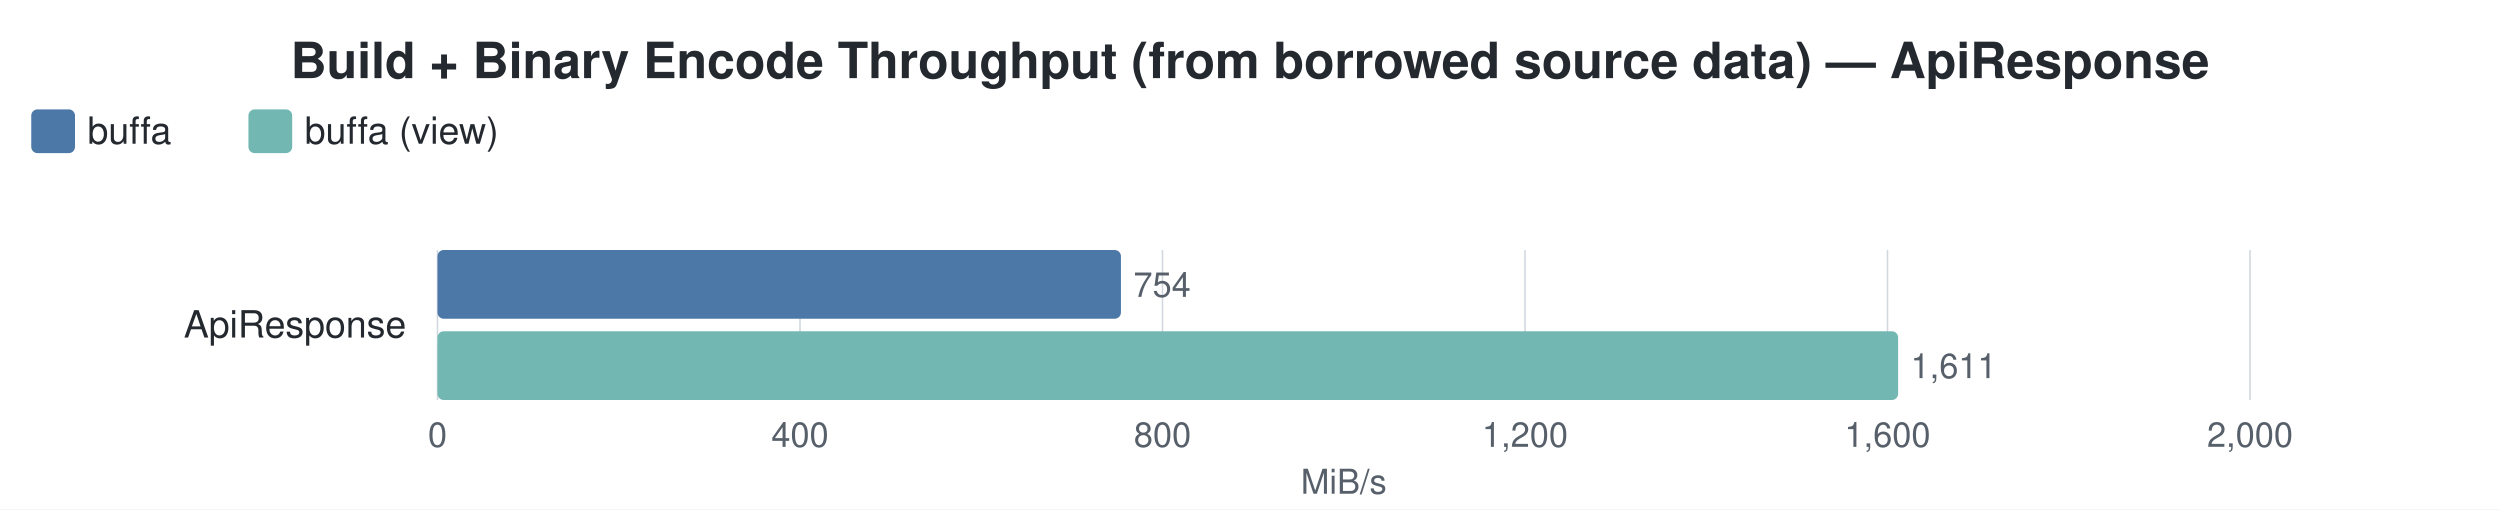
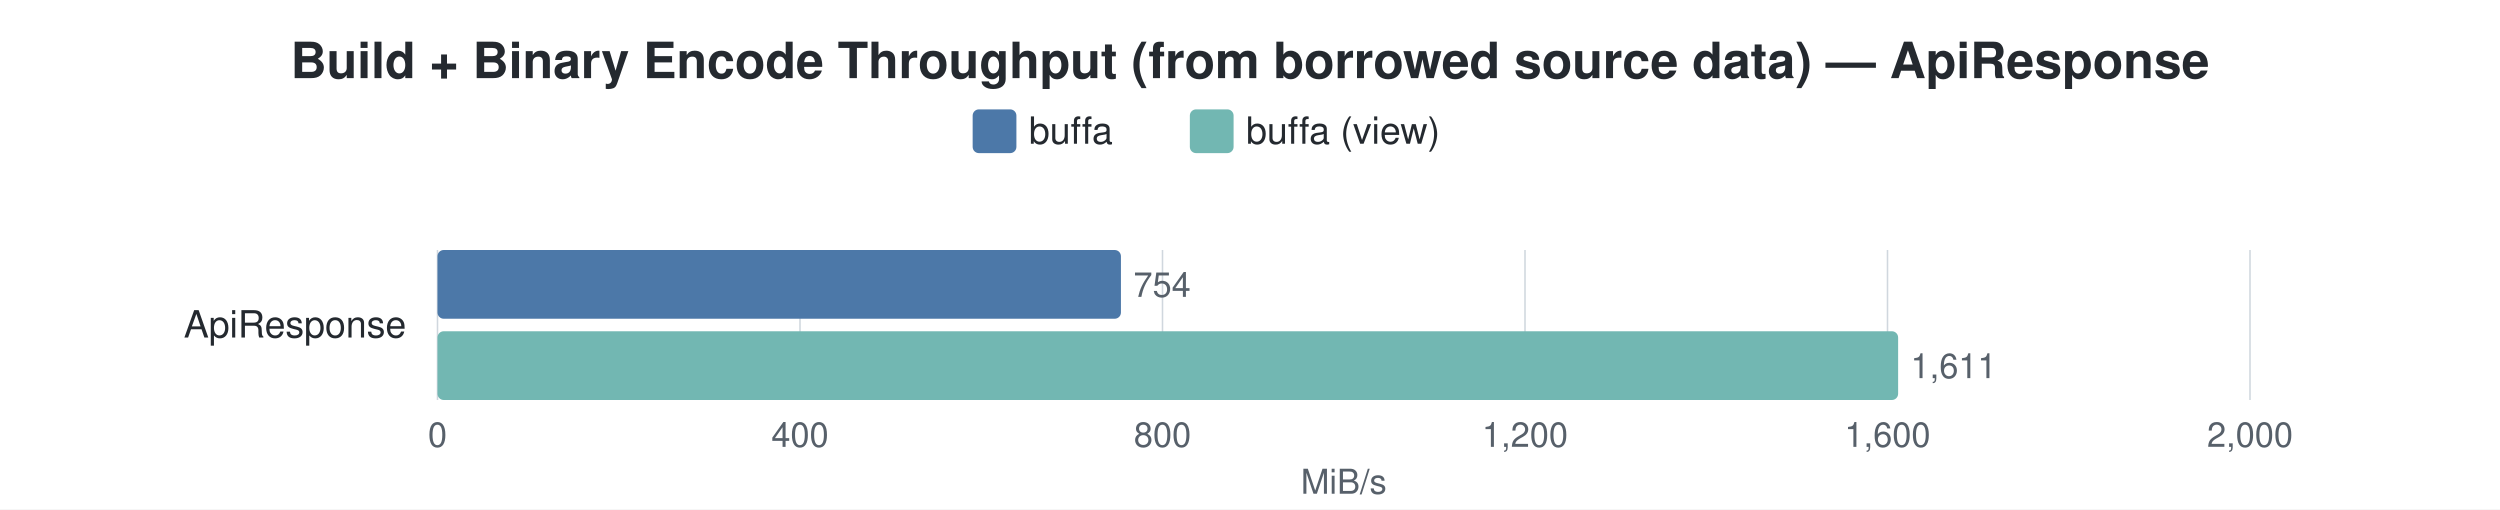
<svg xmlns="http://www.w3.org/2000/svg" width="800" height="163" viewBox="0 0 800 163">
  <style>
    text { font-family: -apple-system, BlinkMacSystemFont, "Segoe UI", Helvetica, Arial, sans-serif; }
    .title { font-size: 16px; font-weight: 600; fill: #24292f; }
    .label { font-size: 12px; fill: #24292f; }
    .value { font-size: 11px; fill: #57606a; }
    .axis-label { font-size: 11px; fill: #57606a; }
    .legend-text { font-size: 12px; fill: #24292f; }
    .grid { stroke: #d0d7de; stroke-width: 0.5; }
  </style>
  <rect width="100%" height="100%" fill="white" />
  <text x="400.0" y="25" text-anchor="middle" class="title">Build + Binary Encode Throughput (from borrowed source data) — ApiResponse</text>
-   <rect x="10" y="35" width="14" height="14" rx="2" fill="#4C78A8" />
-   <text x="28" y="46" class="legend-text">buffa</text>
-   <rect x="79.5" y="35" width="14" height="14" rx="2" fill="#72B7B2" />
-   <text x="97.5" y="46" class="legend-text">buffa (view)</text>
+   <rect x="311.25" y="35" width="14" height="14" rx="2" fill="#4C78A8" />
+   <text x="329.25" y="46" class="legend-text">buffa</text>
+   <rect x="380.75" y="35" width="14" height="14" rx="2" fill="#72B7B2" />
+   <text x="398.75" y="46" class="legend-text">buffa (view)</text>
  <line x1="140.0" y1="80" x2="140.0" y2="128" class="grid" />
  <text x="140.0" y="143" text-anchor="middle" class="axis-label">0</text>
  <line x1="256.0" y1="80" x2="256.0" y2="128" class="grid" />
  <text x="256.0" y="143" text-anchor="middle" class="axis-label">400</text>
  <line x1="372.0" y1="80" x2="372.0" y2="128" class="grid" />
  <text x="372.0" y="143" text-anchor="middle" class="axis-label">800</text>
  <line x1="488.0" y1="80" x2="488.0" y2="128" class="grid" />
  <text x="488.0" y="143" text-anchor="middle" class="axis-label">1,200</text>
  <line x1="604.0" y1="80" x2="604.0" y2="128" class="grid" />
  <text x="604.0" y="143" text-anchor="middle" class="axis-label">1,600</text>
  <line x1="720.0" y1="80" x2="720.0" y2="128" class="grid" />
  <text x="720.0" y="143" text-anchor="middle" class="axis-label">2,000</text>
  <text x="430.0" y="158" text-anchor="middle" class="axis-label">MiB/s</text>
  <text x="130" y="108.0" text-anchor="end" class="label">ApiResponse</text>
  <rect x="140" y="80.0" width="218.7" height="22" rx="2" fill="#4C78A8" />
  <text x="362.7" y="95.0" class="value">754</text>
  <rect x="140" y="106.0" width="467.4" height="22" rx="2" fill="#72B7B2" />
  <text x="611.4" y="121.0" class="value">1,611</text>
</svg>
